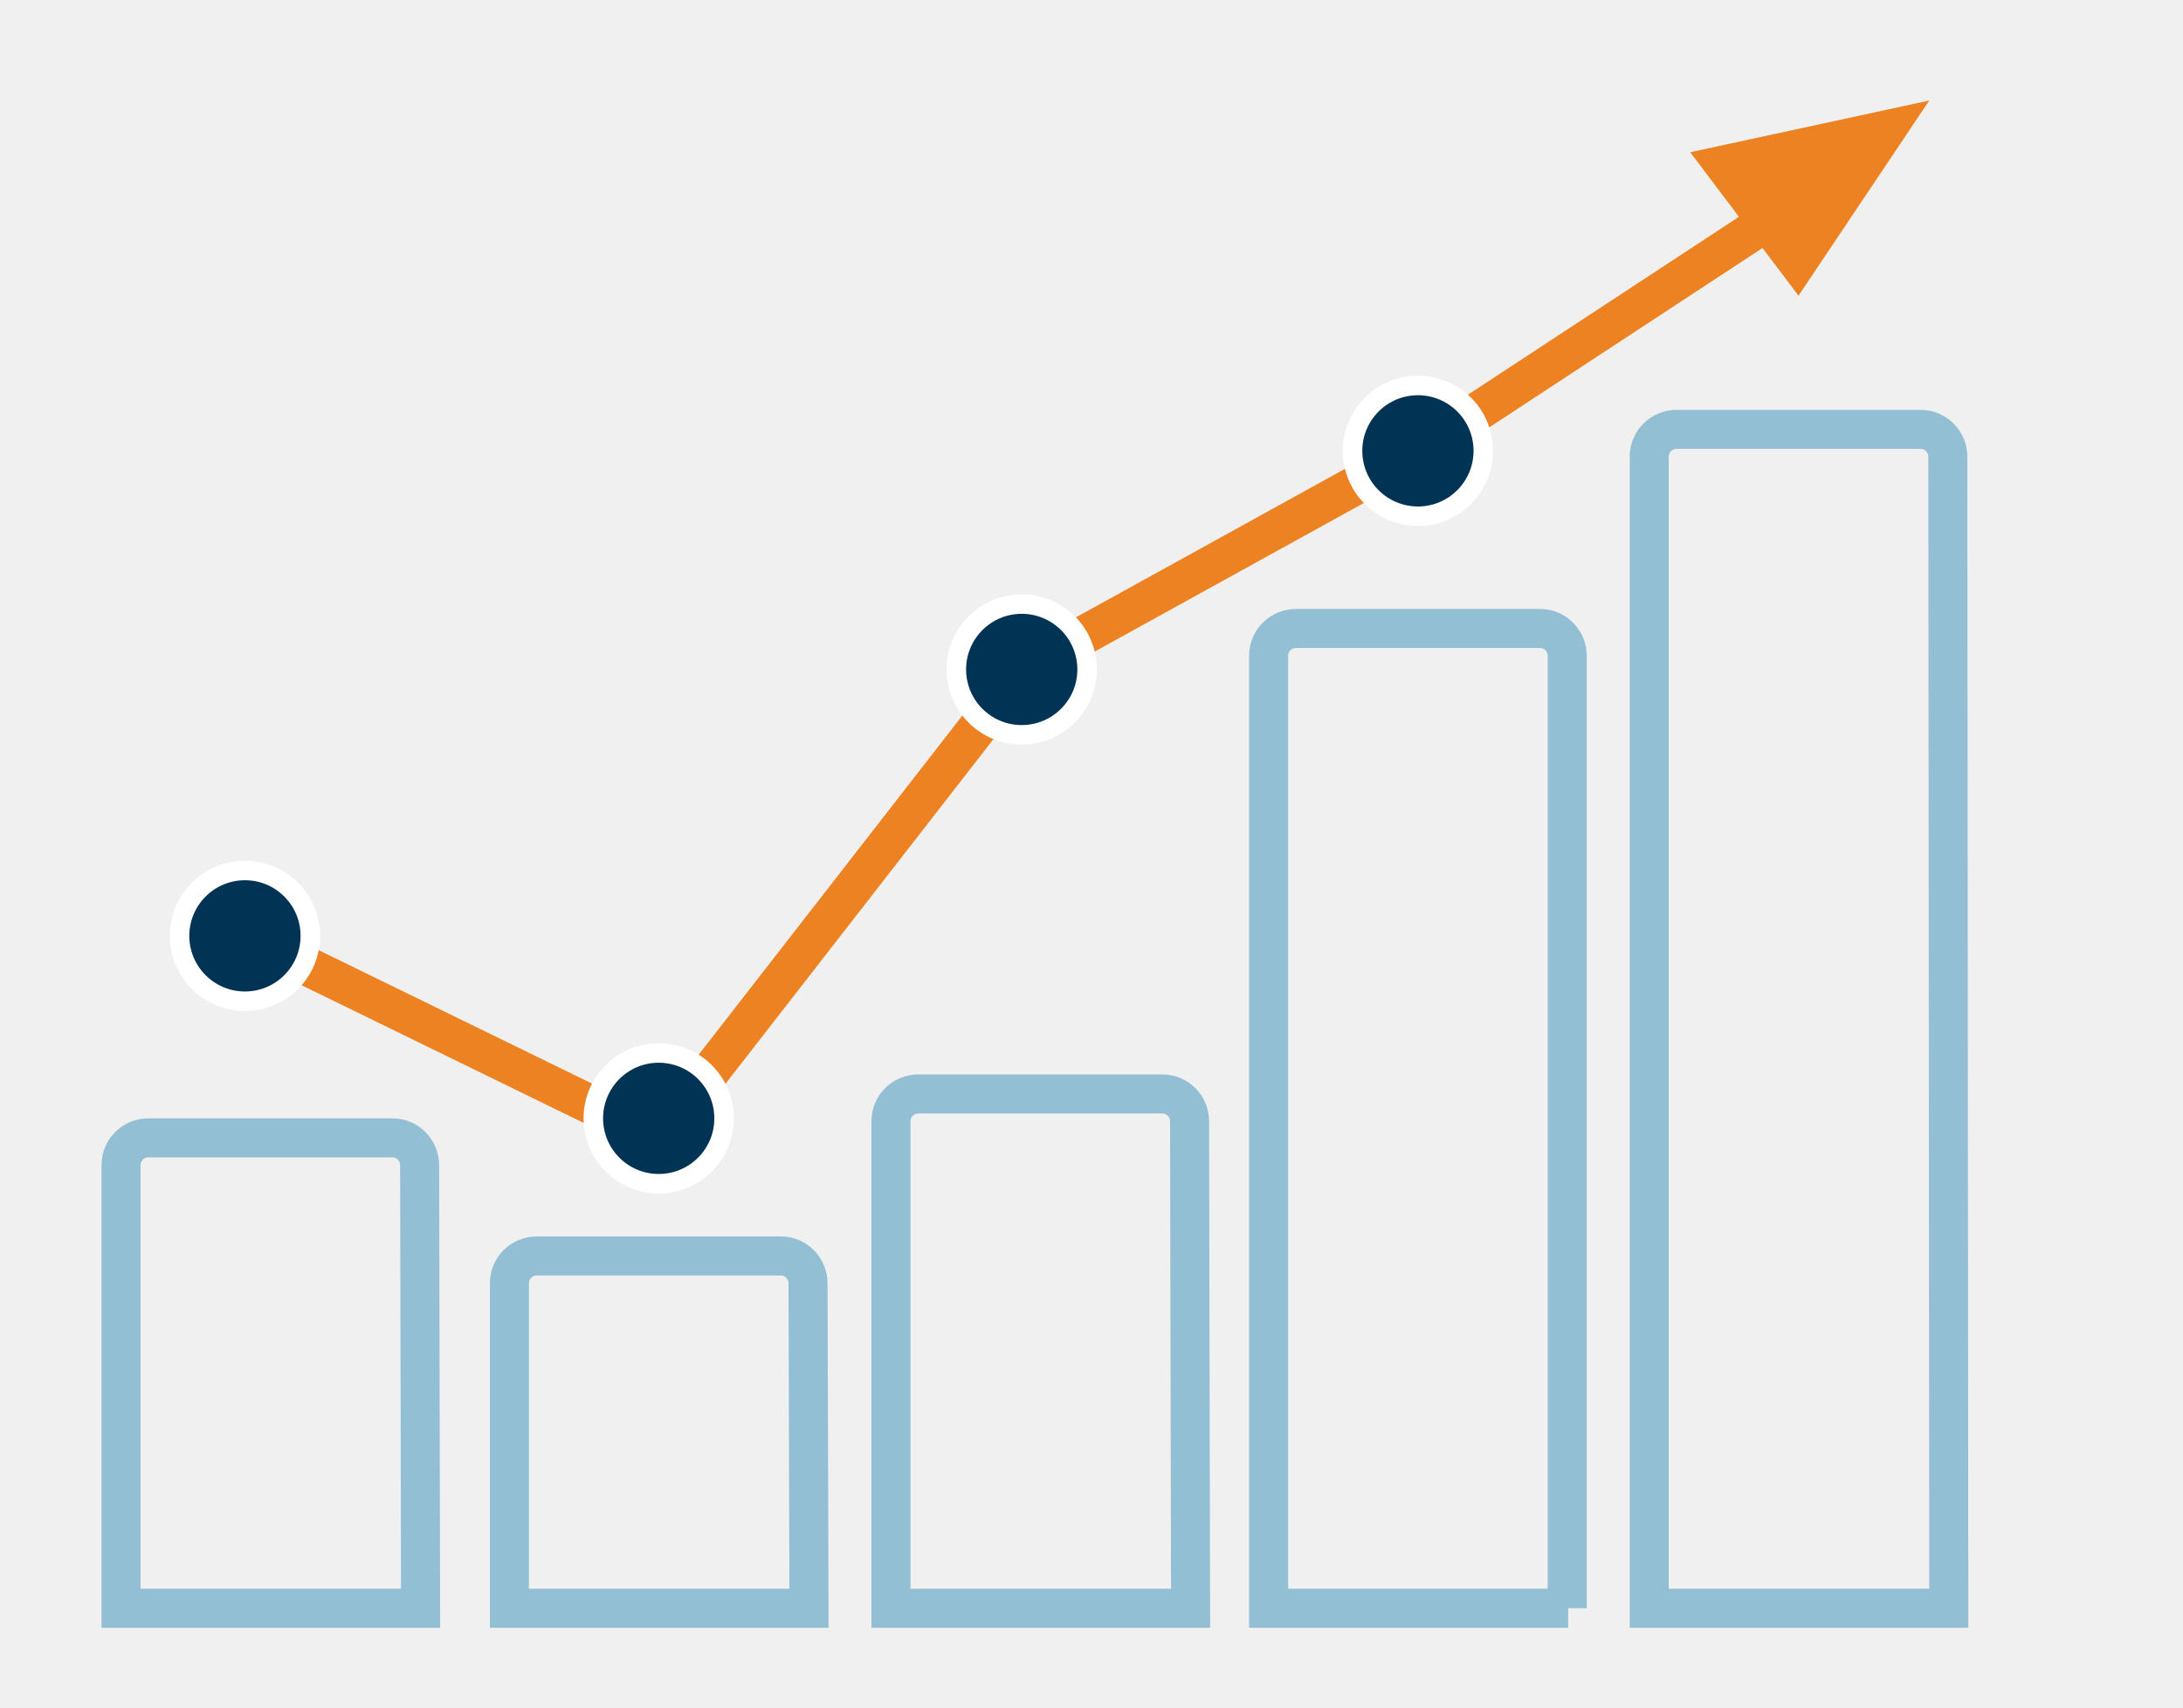
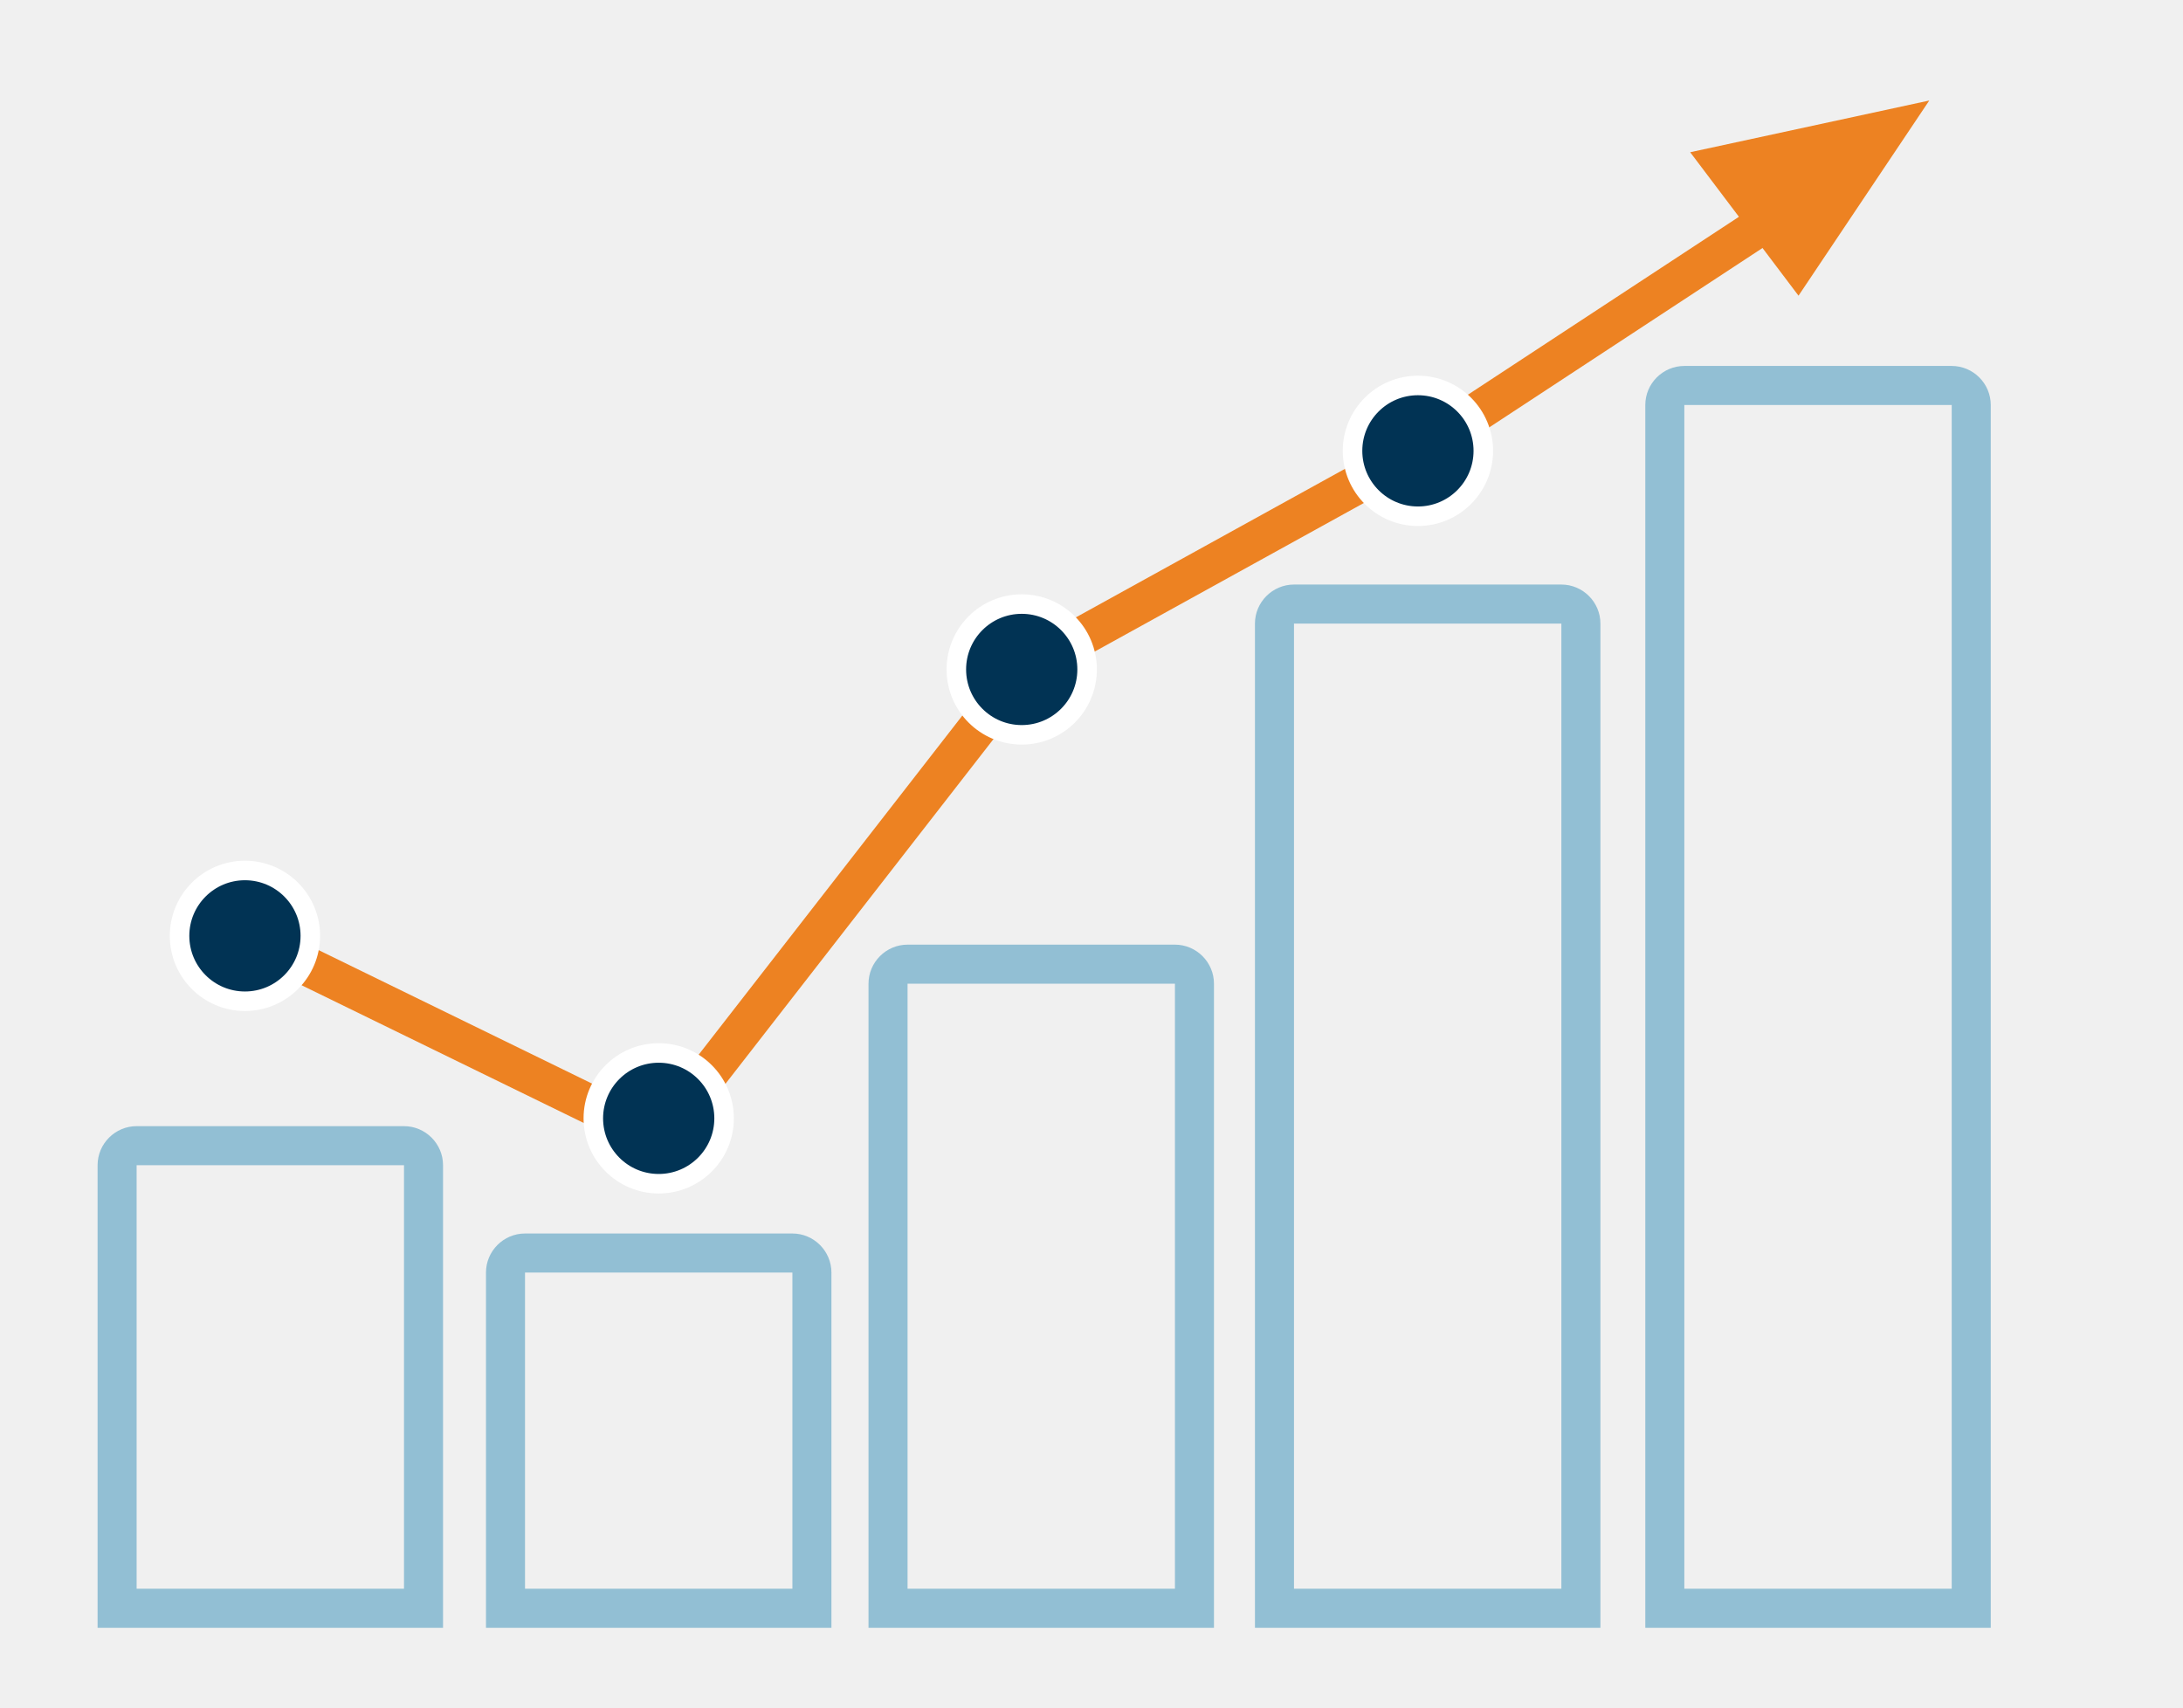
<svg xmlns="http://www.w3.org/2000/svg" version="1.1" id="Layer_1" x="0px" y="0px" width="223.7px" height="175px" viewBox="-127 313.1 223.7 175" enable-background="new -127 313.1 223.7 175" xml:space="preserve">
  <polyline id="arrow_line" fill="none" stroke="#ED8222" stroke-width="4" stroke-miterlimit="10" points="-101.9,409 -59.5,429.7   -22.1,381.6 18.3,359.3 57.3,333.7 " />
  <polygon id="arrow" fill="#ED8222" points="46.2,328.7 57.3,343.4 70.7,323.4 " />
-   <g id="bars">
-     <path id="_x31_" fill="none" stroke="#92BFD4" stroke-width="4" stroke-miterlimit="10" d="M-83.9,477.9h-30.7v-45.4   c0-1.6,1.3-2.8,2.8-2.8h25c1.6,0,2.8,1.3,2.8,2.8L-83.9,477.9L-83.9,477.9z" />
-     <path id="_x32_" fill="none" stroke="#92BFD4" stroke-width="4" stroke-miterlimit="10" d="M-44.1,477.9h-30.7v-33.3   c0-1.6,1.3-2.8,2.8-2.8h25c1.6,0,2.8,1.3,2.8,2.8L-44.1,477.9L-44.1,477.9z" />
-     <path id="_x33_" fill="none" stroke="#92BFD4" stroke-width="4" stroke-miterlimit="10" d="M-5,477.9h-30.7V428   c0-1.6,1.3-2.8,2.8-2.8h25c1.6,0,2.8,1.3,2.8,2.8L-5,477.9L-5,477.9z" />
-     <path id="_x34_" fill="none" stroke="#92BFD4" stroke-width="4" stroke-miterlimit="10" d="M33.7,477.9H3v-97.6   c0-1.6,1.3-2.8,2.8-2.8h25c1.6,0,2.8,1.3,2.8,2.8v97.6H33.7z" />
-     <path id="_x35_" fill="none" stroke="#92BFD4" stroke-width="4" stroke-miterlimit="10" d="M72.7,477.9H42v-118   c0-1.6,1.3-2.8,2.8-2.8h25c1.6,0,2.8,1.3,2.8,2.8L72.7,477.9L72.7,477.9z" />
+   <g>
+     <g id="bars">
+       <g>
+         <path fill="#92BFD4" d="M-81.5,479.9H-117v-47.4c0-2.2,1.8-4,4-4h27.4c2.2,0,4,1.8,4,4V479.9z M-113,475.9h27.4v-43.4l-27.4,0     L-113,475.9z" />
+       </g>
+     </g>
+     <g id="bars_1_">
+       <g>
+         <path fill="#92BFD4" d="M-41.8,479.9h-35.4v-36.4c0-2.2,1.8-4,4-4h27.4c2.2,0,4,1.8,4,4V479.9z M-73.2,475.9h27.4v-32.4l-27.4,0     L-73.2,475.9z" />
+       </g>
+     </g>
+     <g id="bars_2_">
+       <g>
+         <path fill="#92BFD4" d="M-2.6,479.9H-38v-66c0-2.2,1.8-4,4-4h27.4c2.2,0,4,1.8,4,4V479.9z M-34,475.9h27.4v-62l-27.4,0L-34,475.9     z" />
+       </g>
+     </g>
+     <g id="bars_3_">
+       <g>
+         <path fill="#92BFD4" d="M37,479.9H1.6V377c0-2.2,1.8-4,4-4H33c2.2,0,4,1.8,4,4V479.9z M5.6,475.9H33V377l-27.4,0L5.6,475.9z" />
+       </g>
+     </g>
+     <g id="bars_4_">
+       <g>
+         <path fill="#92BFD4" d="M77,479.9H41.6V354.6c0-2.2,1.8-4,4-4H73c2.2,0,4,1.8,4,4V479.9z M45.6,475.9H73V354.6l-27.4,0     L45.6,475.9z" />
+       </g>
+     </g>
  </g>
  <g>
    <circle id="_x31__1_" fill="#013354" stroke="#FFFFFF" stroke-width="2" stroke-miterlimit="10" cx="-101.9" cy="409" r="6.7" />
    <circle id="_x32__1_" fill="#013354" stroke="#FFFFFF" stroke-width="2" stroke-miterlimit="10" cx="-59.5" cy="427.7" r="6.7" />
    <circle id="_x33__1_" fill="#013354" stroke="#FFFFFF" stroke-width="2" stroke-miterlimit="10" cx="-22.3" cy="381.7" r="6.7" />
    <circle id="_x34__1_" fill="#013354" stroke="#FFFFFF" stroke-width="2" stroke-miterlimit="10" cx="18.3" cy="359.3" r="6.7" />
  </g>
</svg>
